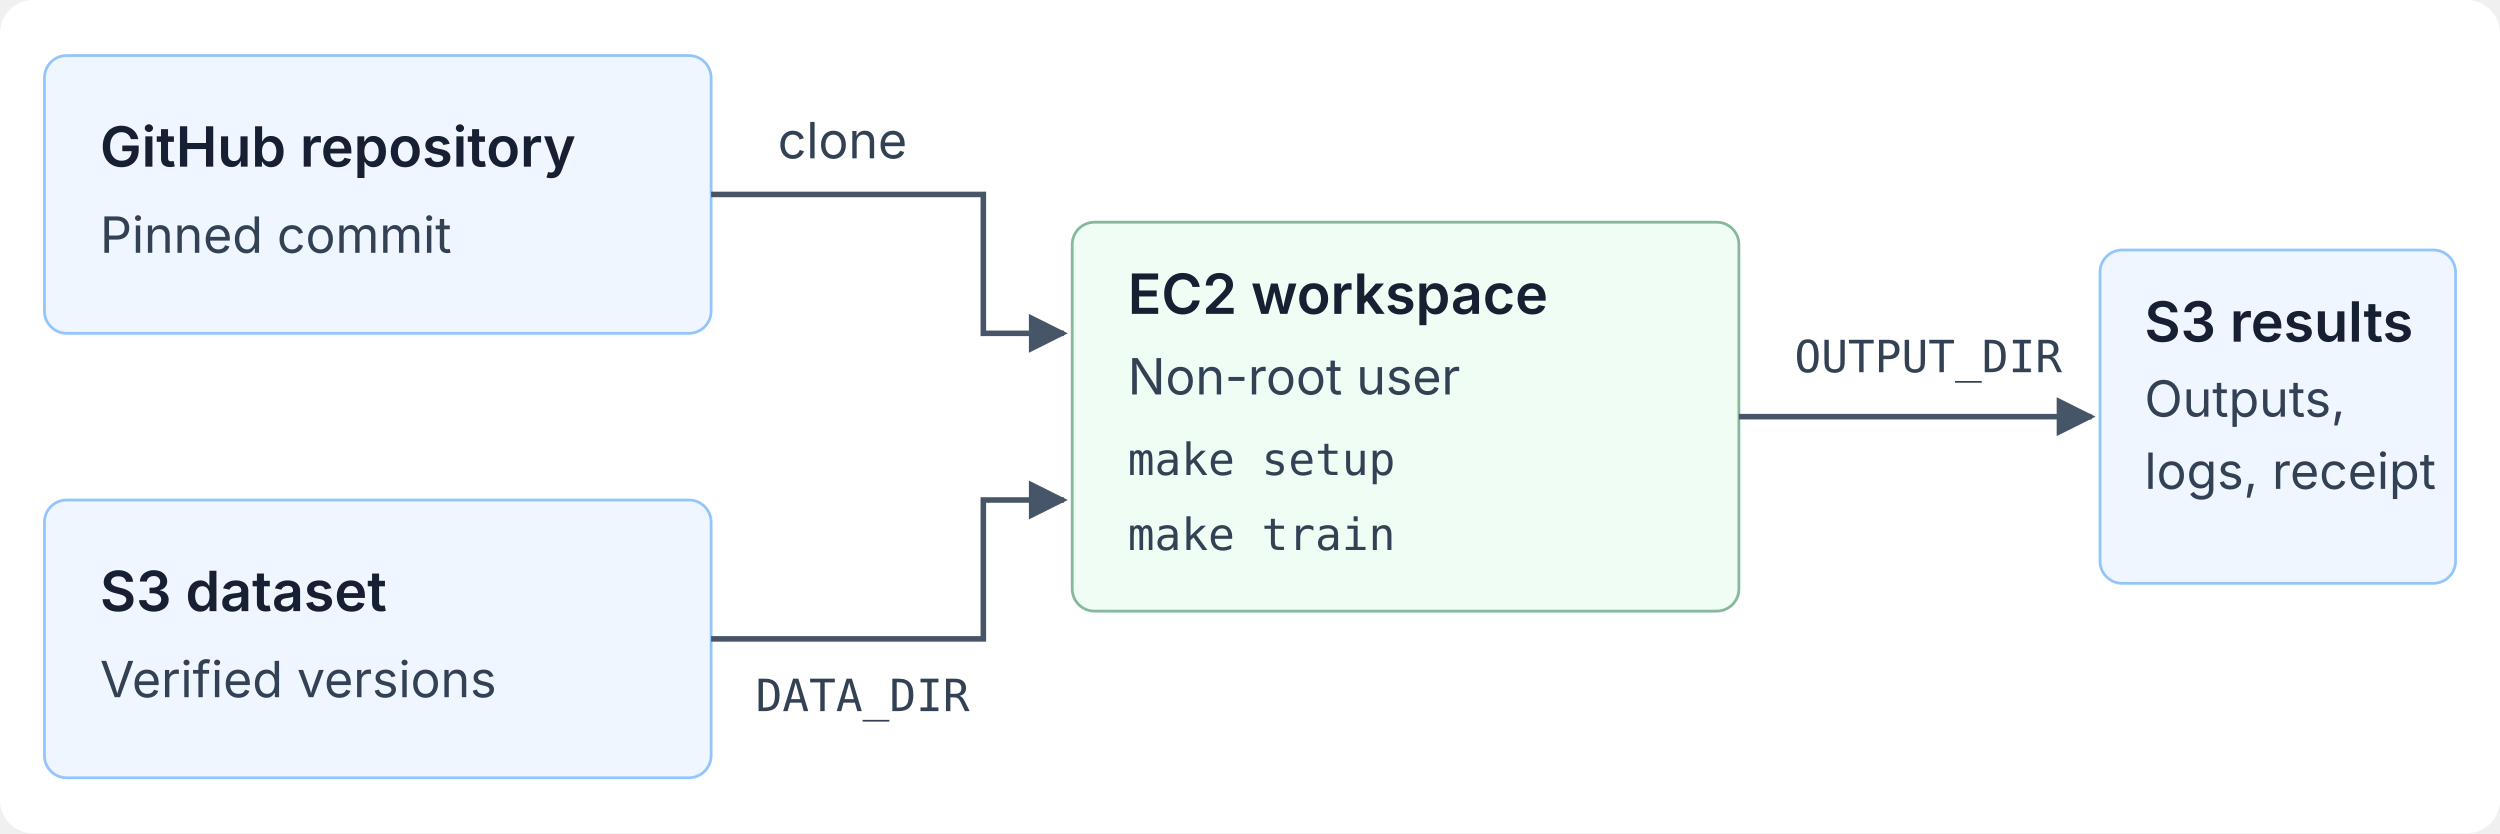
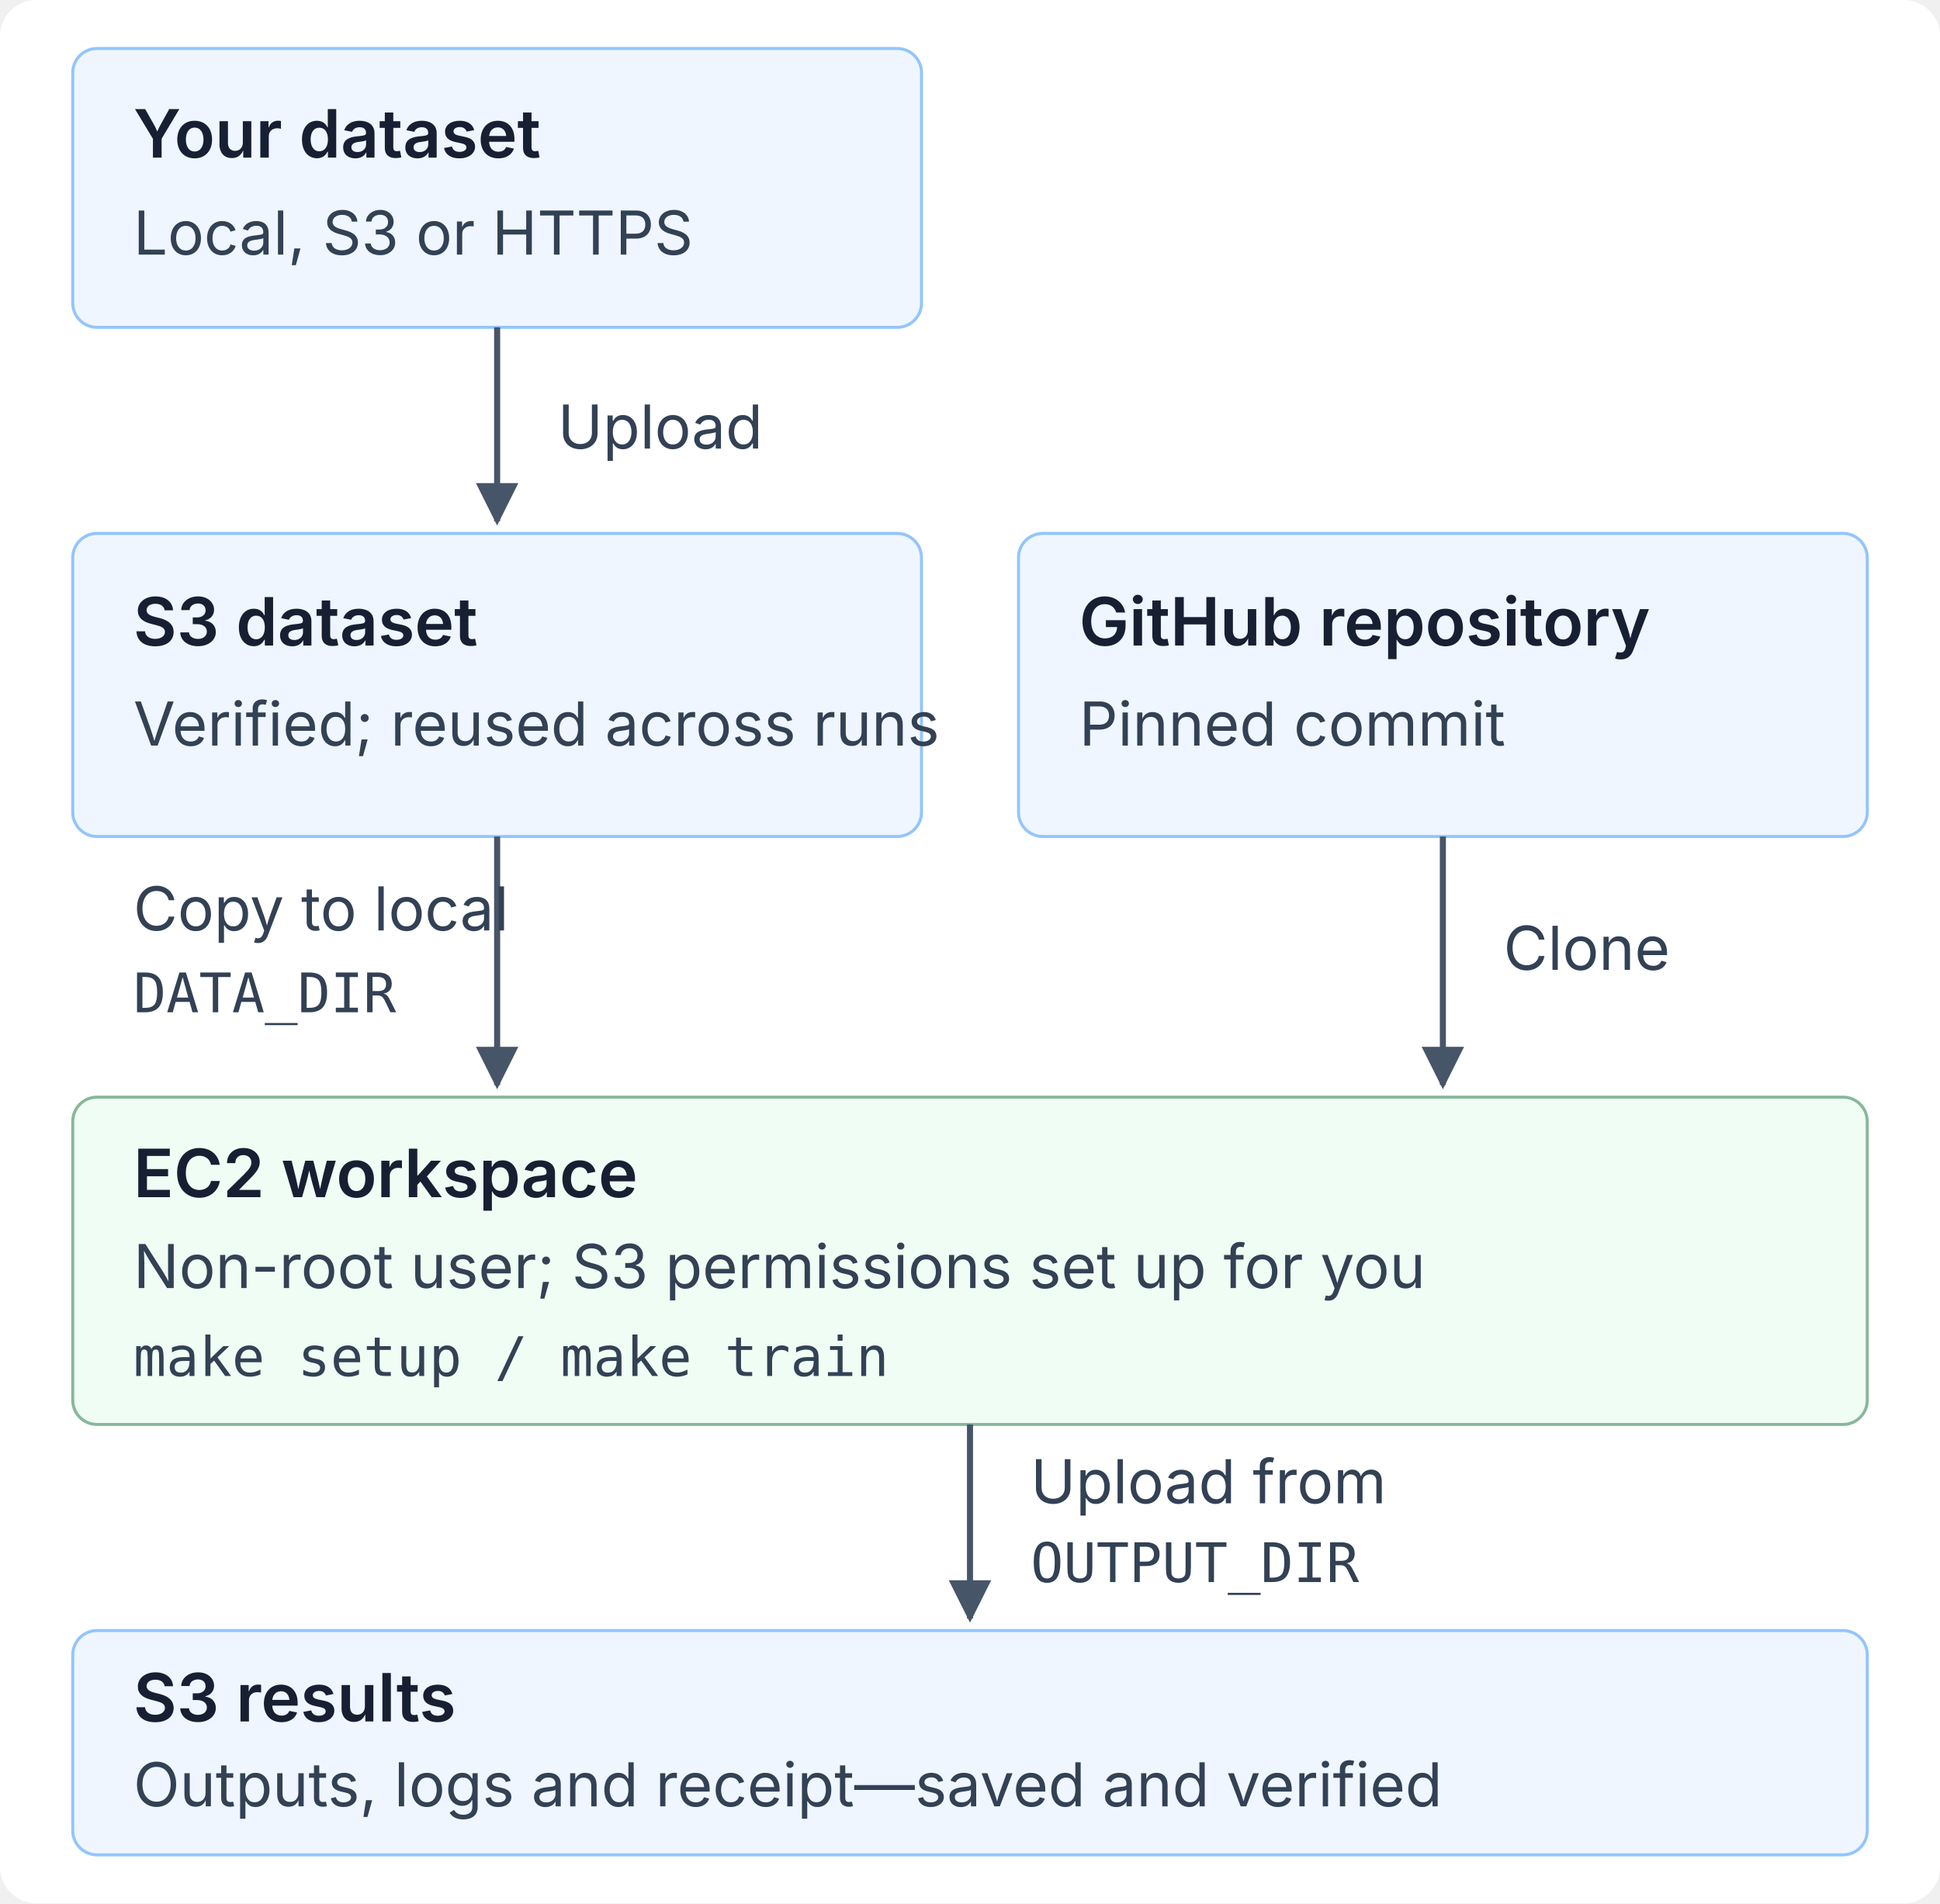
- <svg xmlns="http://www.w3.org/2000/svg" width="900" height="300" viewBox="0 0 900 300" role="img" aria-labelledby="title description">
+ <svg xmlns="http://www.w3.org/2000/svg" width="640" height="628" viewBox="0 0 640 628" role="img" aria-labelledby="title description">
  <defs>
-     <marker id="arrow" viewBox="0 0 10 10" refX="9" refY="5" markerWidth="7" markerHeight="7" orient="auto-start-reverse">
+     <marker id="arrow" viewBox="0 0 10 10" refX="9" refY="5" markerWidth="7" markerHeight="7" orient="auto">
      <path d="M 0 0 L 10 5 L 0 10 Z" fill="#475569" />
    </marker>
  </defs>
  <style>
    text { font-family: -apple-system, BlinkMacSystemFont, "Segoe UI", sans-serif; fill: #172033; }
-     .label { font-size: 20px; font-weight: 600; }
-     .detail { font-size: 18px; fill: #334155; }
-     .code { font-family: ui-monospace, "SFMono-Regular", Consolas, monospace; font-size: 16px; fill: #334155; }
+     .label { font-size: 22px; font-weight: 600; }
+     .detail { font-size: 20px; fill: #334155; }
+     .code { font-family: ui-monospace, "SFMono-Regular", Consolas, monospace; font-size: 18px; fill: #334155; }
    .flow { fill: none; stroke: #475569; stroke-width: 2; marker-end: url(#arrow); }
  </style>
-   <rect width="900" height="300" rx="12" fill="#ffffff" />
-   <rect x="16" y="20" width="240" height="100" rx="8" fill="#eff6ff" stroke="#93c5fd" />
-   <text class="label" x="36" y="60">GitHub repository</text>
-   <text class="detail" x="36" y="91">Pinned commit</text>
-   <rect x="16" y="180" width="240" height="100" rx="8" fill="#eff6ff" stroke="#93c5fd" />
-   <text class="label" x="36" y="220">S3 dataset</text>
-   <text class="detail" x="36" y="251">Verified versions</text>
-   <rect x="386" y="80" width="240" height="140" rx="8" fill="#f0fdf4" stroke="#86b89a" />
-   <text class="label" x="406" y="113">EC2 workspace</text>
-   <text class="detail" x="406" y="142">Non-root user</text>
-   <text class="code" x="406" y="171">make setup</text>
-   <text class="code" x="406" y="198">make train</text>
-   <rect x="756" y="90" width="128" height="120" rx="8" fill="#eff6ff" stroke="#93c5fd" />
-   <text class="label" x="772" y="123">S3 results</text>
-   <text class="detail" x="772" y="150">Outputs,</text>
-   <text class="detail" x="772" y="176">logs, receipt</text>
-   <path class="flow" d="M 256 70 H 354 V 120 H 383" />
-   <text class="detail" x="280" y="57">clone</text>
-   <path class="flow" d="M 256 230 H 354 V 180 H 383" />
-   <text class="code" x="272" y="256">DATA_DIR</text>
-   <path class="flow" d="M 626 150 H 753" />
-   <text class="code" x="646" y="134">OUTPUT_DIR</text>
+   <rect width="640" height="628" rx="12" fill="#ffffff" />
+   <rect x="24" y="16" width="280" height="92" rx="8" fill="#eff6ff" stroke="#93c5fd" />
+   <text class="label" x="44" y="52">Your dataset</text>
+   <text class="detail" x="44" y="84">Local, S3 or HTTPS</text>
+   <path class="flow" d="M 164 108 V 172" />
+   <text class="detail" x="184" y="148">Upload</text>
+   <rect x="24" y="176" width="280" height="100" rx="8" fill="#eff6ff" stroke="#93c5fd" />
+   <text class="label" x="44" y="213">S3 dataset</text>
+   <text class="detail" x="44" y="246">Verified; reused across runs</text>
+   <rect x="336" y="176" width="280" height="100" rx="8" fill="#eff6ff" stroke="#93c5fd" />
+   <text class="label" x="356" y="213">GitHub repository</text>
+   <text class="detail" x="356" y="246">Pinned commit</text>
+   <path class="flow" d="M 164 276 V 358" />
+   <text class="detail" x="44" y="307">Copy to local</text>
+   <text class="code" x="44" y="334">DATA_DIR</text>
+   <path class="flow" d="M 476 276 V 358" />
+   <text class="detail" x="496" y="320">Clone</text>
+   <rect x="24" y="362" width="592" height="108" rx="8" fill="#f0fdf4" stroke="#86b89a" />
+   <text class="label" x="44" y="395">EC2 workspace</text>
+   <text class="detail" x="44" y="425">Non-root user; S3 permissions set up for you</text>
+   <text class="code" x="44" y="454">make setup / make train</text>
+   <path class="flow" d="M 320 470 V 534" />
+   <text class="detail" x="340" y="496">Upload from</text>
+   <text class="code" x="340" y="522">OUTPUT_DIR</text>
+   <rect x="24" y="538" width="592" height="74" rx="8" fill="#eff6ff" stroke="#93c5fd" />
+   <text class="label" x="44" y="568">S3 results</text>
+   <text class="detail" x="44" y="596">Outputs, logs and receipt—saved and verified</text>
</svg>
